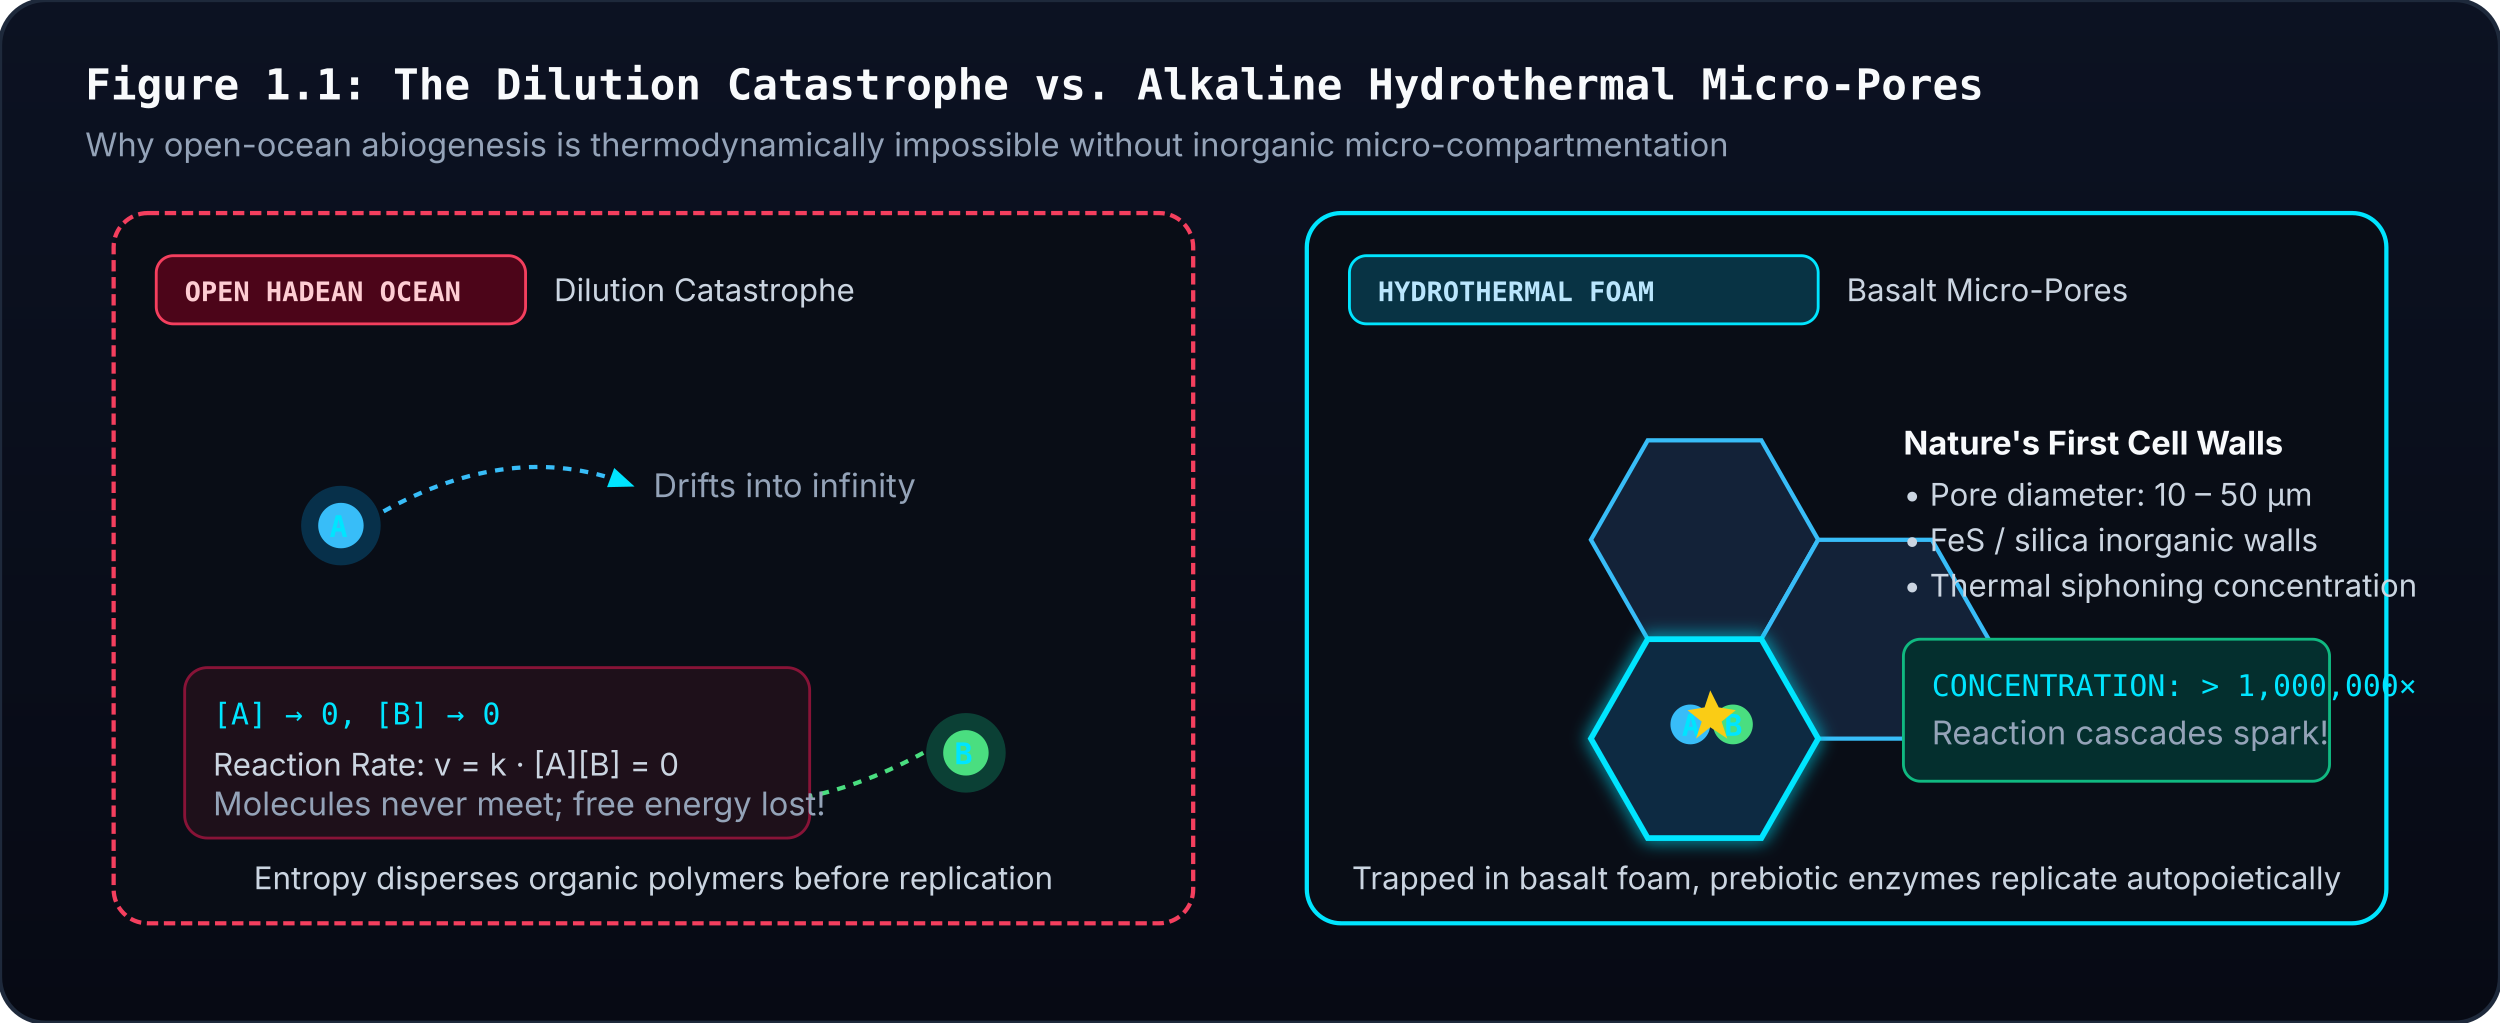
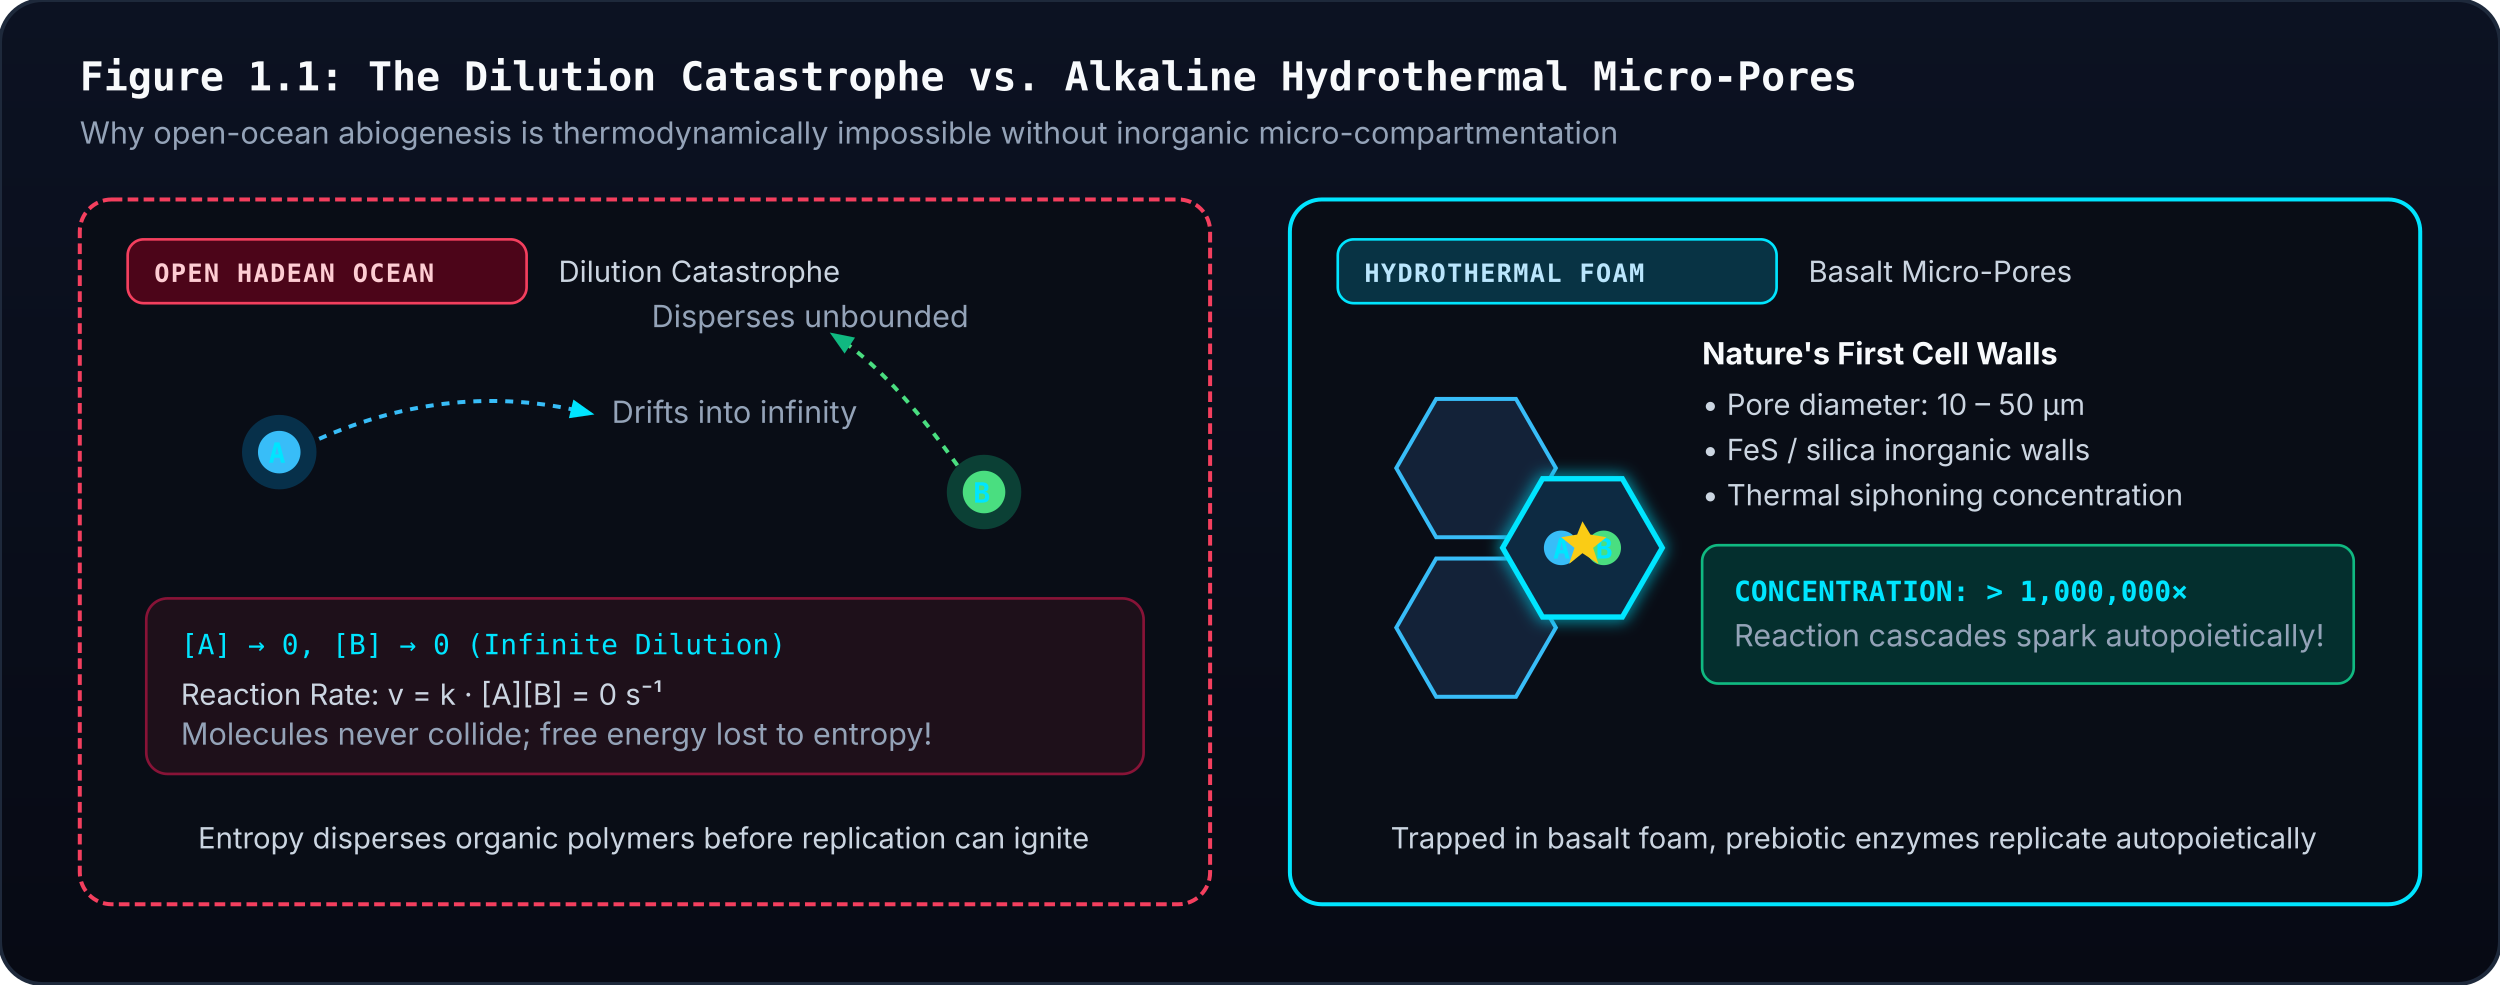
- <svg xmlns="http://www.w3.org/2000/svg" viewBox="0 0 880 360" width="880" height="360" class="w-full h-auto font-sans">
+ <svg xmlns="http://www.w3.org/2000/svg" viewBox="0 0 940 370" width="940" height="370" class="w-full h-auto font-sans">
  <defs>
    <linearGradient id="panelGrad" x1="0%" y1="0%" x2="0%" y2="100%">
      <stop offset="0%" stop-color="#0c1222" />
      <stop offset="100%" stop-color="#070a14" />
    </linearGradient>
    <linearGradient id="cardGrad" x1="0%" y1="0%" x2="0%" y2="100%">
      <stop offset="0%" stop-color="#131c31" />
      <stop offset="100%" stop-color="#0a0f1d" />
    </linearGradient>
    <linearGradient id="cyanGrad" x1="0%" y1="0%" x2="100%" y2="100%">
      <stop offset="0%" stop-color="#00e5ff" />
      <stop offset="100%" stop-color="#0284c7" />
    </linearGradient>
    <linearGradient id="emeraldGrad" x1="0%" y1="0%" x2="100%" y2="100%">
      <stop offset="0%" stop-color="#10b981" />
      <stop offset="100%" stop-color="#047857" />
    </linearGradient>
    <linearGradient id="roseGrad" x1="0%" y1="0%" x2="100%" y2="100%">
      <stop offset="0%" stop-color="#f43f5e" />
      <stop offset="100%" stop-color="#be123c" />
    </linearGradient>
    <linearGradient id="amberGrad" x1="0%" y1="0%" x2="100%" y2="100%">
      <stop offset="0%" stop-color="#f59e0b" />
      <stop offset="100%" stop-color="#b45309" />
    </linearGradient>
    <linearGradient id="purpleGrad" x1="0%" y1="0%" x2="100%" y2="100%">
      <stop offset="0%" stop-color="#a855f7" />
      <stop offset="100%" stop-color="#6b21a8" />
    </linearGradient>
    <marker id="arrow-cyan" viewBox="0 0 10 10" refX="6" refY="5" markerWidth="6" markerHeight="6" orient="auto-start-reverse">
      <path d="M 0 1 L 10 5 L 0 9 z" fill="#00e5ff" />
    </marker>
    <marker id="arrow-emerald" viewBox="0 0 10 10" refX="6" refY="5" markerWidth="6" markerHeight="6" orient="auto-start-reverse">
      <path d="M 0 1 L 10 5 L 0 9 z" fill="#10b981" />
    </marker>
    <marker id="arrow-rose" viewBox="0 0 10 10" refX="6" refY="5" markerWidth="6" markerHeight="6" orient="auto-start-reverse">
      <path d="M 0 1 L 10 5 L 0 9 z" fill="#f43f5e" />
    </marker>
    <marker id="arrow-amber" viewBox="0 0 10 10" refX="6" refY="5" markerWidth="6" markerHeight="6" orient="auto-start-reverse">
      <path d="M 0 1 L 10 5 L 0 9 z" fill="#f59e0b" />
    </marker>
    <marker id="arrow-purple" viewBox="0 0 10 10" refX="6" refY="5" markerWidth="6" markerHeight="6" orient="auto-start-reverse">
      <path d="M 0 1 L 10 5 L 0 9 z" fill="#a855f7" />
    </marker>
    <marker id="arrow-slate" viewBox="0 0 10 10" refX="6" refY="5" markerWidth="6" markerHeight="6" orient="auto-start-reverse">
      <path d="M 0 1 L 10 5 L 0 9 z" fill="#64748b" />
    </marker>
    <filter id="glow-cyan" x="-20%" y="-20%" width="140%" height="140%">
      <feGaussianBlur stdDeviation="3" result="blur" />
      <feComposite in="SourceGraphic" in2="blur" operator="over" />
    </filter>
    <filter id="glow-emerald" x="-20%" y="-20%" width="140%" height="140%">
      <feGaussianBlur stdDeviation="3" result="blur" />
      <feComposite in="SourceGraphic" in2="blur" operator="over" />
    </filter>
  </defs>
  <style>
-     .title { font-family: 'Cascadia Code', Consolas, monospace; font-size: 15px; font-weight: bold; fill: #f8fafc; }
-     .subtitle { font-family: 'Inter', system-ui, sans-serif; font-size: 11.5px; fill: #94a3b8; }
-     .label { font-family: 'Inter', system-ui, sans-serif; font-size: 11px; fill: #cbd5e1; }
-     .label-bold { font-family: 'Inter', system-ui, sans-serif; font-size: 11.5px; font-weight: bold; fill: #f8fafc; }
-     .code { font-family: 'Cascadia Code', Consolas, monospace; font-size: 10.5px; fill: #00e5ff; }
-     .badge { font-family: 'Cascadia Code', Consolas, monospace; font-size: 9.5px; font-weight: bold; }
+     .title { font-family: ui-monospace, 'Cascadia Code', Consolas, 'SF Mono', monospace; font-size: 15px; font-weight: bold; fill: #f8fafc; }
+     .subtitle { font-family: system-ui, -apple-system, 'Inter', sans-serif; font-size: 11.5px; fill: #94a3b8; }
+     .label { font-family: system-ui, -apple-system, 'Inter', sans-serif; font-size: 11px; fill: #cbd5e1; }
+     .label-bold { font-family: system-ui, -apple-system, 'Inter', sans-serif; font-size: 11.5px; font-weight: bold; fill: #f8fafc; }
+     .code { font-family: ui-monospace, 'Cascadia Code', Consolas, 'SF Mono', monospace; font-size: 10.5px; fill: #00e5ff; }
+     .badge { font-family: ui-monospace, 'Cascadia Code', Consolas, 'SF Mono', monospace; font-size: 9.5px; font-weight: bold; letter-spacing: 0.5px; }
  </style>
-   <rect width="880" height="360" rx="16" fill="url(#panelGrad)" stroke="#1e293b" stroke-width="1.5" />
-   <g transform="translate(30, 35)">
+   <rect width="940" height="370" rx="16" fill="url(#panelGrad)" stroke="#1e293b" stroke-width="1.5" />
+   <g transform="translate(30, 34)">
    <text class="title">Figure 1.1: The Dilution Catastrophe vs. Alkaline Hydrothermal Micro-Pores</text>
    <text y="20" class="subtitle">Why open-ocean abiogenesis is thermodynamically impossible without inorganic micro-compartmentation</text>
  </g>
-   <g transform="translate(40, 75)">
-     <rect width="380" height="250" rx="12" fill="#090d16" stroke="#f43f5e" stroke-width="1.5" stroke-dasharray="4 2" />
-     <rect x="15" y="15" width="130" height="24" rx="6" fill="#4c0519" stroke="#f43f5e" stroke-width="1" />
-     <text x="25" y="31" class="badge" fill="#fecdd3">OPEN HADEAN OCEAN</text>
-     <text x="155" y="31" class="label" fill="#f43f5e">Dilution Catastrophe</text>
-     <circle cx="80" cy="110" r="14" fill="#0284c7" opacity="0.3" />
-     <circle cx="80" cy="110" r="8" fill="#38bdf8" />
-     <text x="76" y="114" class="code" fill="#000" font-weight="bold">A</text>
-     <path d="M 95 105 Q 140 80 180 95" stroke="#38bdf8" stroke-width="1.5" fill="none" stroke-dasharray="3 3" marker-end="url(#arrow-cyan)" />
-     <text x="190" y="100" class="subtitle" font-size="10">Drifts into infinity</text>
-     <circle cx="300" cy="190" r="14" fill="#10b981" opacity="0.3" />
-     <circle cx="300" cy="190" r="8" fill="#4ade80" />
-     <text x="296" y="194" class="code" fill="#000" font-weight="bold">B</text>
-     <path d="M 285 190 Q 230 220 180 200" stroke="#4ade80" stroke-width="1.5" fill="none" stroke-dasharray="3 3" marker-end="url(#arrow-emerald)" />
-     <rect x="25" y="160" width="220" height="60" rx="8" fill="#1e101a" stroke="#881337" stroke-width="1" />
-     <text x="35" y="180" class="code" fill="#f43f5e">[A] → 0,  [B] → 0</text>
-     <text x="35" y="198" class="label" font-size="10.5">Reaction Rate: v = k · [A][B] = 0</text>
-     <text x="35" y="212" class="subtitle" font-size="9.5">Molecules never meet; free energy lost!</text>
-     <rect x="25" y="225" width="330" height="15" fill="none" />
-     <text x="190" y="238" class="label" text-anchor="middle" fill="#fda4af">Entropy disperses organic polymers before replication</text>
+   <g transform="translate(30, 75)">
+     <rect width="425" height="265" rx="12" fill="#090d16" stroke="#f43f5e" stroke-width="1.5" stroke-dasharray="4 2" />
+     <rect x="18" y="15" width="150" height="24" rx="6" fill="#4c0519" stroke="#f43f5e" stroke-width="1" />
+     <text x="28" y="31" class="badge" fill="#fecdd3">OPEN HADEAN OCEAN</text>
+     <text x="180" y="31" class="label" fill="#f43f5e">Dilution Catastrophe</text>
+     <circle cx="75" cy="95" r="14" fill="#0284c7" opacity="0.3" />
+     <circle cx="75" cy="95" r="8" fill="#38bdf8" />
+     <text x="71" y="99" class="code" fill="#000" font-weight="bold">A</text>
+     <path d="M 90 90 Q 140 68 190 80" stroke="#38bdf8" stroke-width="1.5" fill="none" stroke-dasharray="3 3" marker-end="url(#arrow-cyan)" />
+     <text x="200" y="84" class="subtitle" font-size="10">Drifts into infinity</text>
+     <circle cx="340" cy="110" r="14" fill="#10b981" opacity="0.3" />
+     <circle cx="340" cy="110" r="8" fill="#4ade80" />
+     <text x="336" y="114" class="code" fill="#000" font-weight="bold">B</text>
+     <path d="M 330 100 Q 305 65 285 52" stroke="#4ade80" stroke-width="1.5" fill="none" stroke-dasharray="3 3" marker-end="url(#arrow-emerald)" />
+     <text x="215" y="48" class="subtitle" font-size="10">Disperses unbounded</text>
+     <rect x="25" y="150" width="375" height="66" rx="8" fill="#1e101a" stroke="#881337" stroke-width="1" />
+     <text x="38" y="171" class="code" fill="#f43f5e">[A] → 0,  [B] → 0  (Infinite Dilution)</text>
+     <text x="38" y="190" class="label" font-size="10.5">Reaction Rate: v = k · [A][B] = 0 s⁻¹</text>
+     <text x="38" y="205" class="subtitle" font-size="9.5">Molecules never collide; free energy lost to entropy!</text>
+     <text x="212" y="244" class="label" text-anchor="middle" fill="#fda4af">Entropy disperses organic polymers before replication can ignite</text>
  </g>
-   <g transform="translate(460, 75)">
-     <rect width="380" height="250" rx="12" fill="#090d16" stroke="#00e5ff" stroke-width="1.5" />
-     <rect x="15" y="15" width="165" height="24" rx="6" fill="#083344" stroke="#00e5ff" stroke-width="1" />
-     <text x="25" y="31" class="badge" fill="#bae6fd">HYDROTHERMAL FOAM</text>
-     <text x="190" y="31" class="label" fill="#00e5ff">Basalt Micro-Pores</text>
-     <polygon points="120,80 160,80 180,115 160,150 120,150 100,115" fill="#132238" stroke="#38bdf8" stroke-width="1.5" />
-     <polygon points="180,115 220,115 240,150 220,185 180,185 160,150" fill="#132238" stroke="#38bdf8" stroke-width="1.5" />
-     <polygon points="120,150 160,150 180,185 160,220 120,220 100,185" fill="#0f2942" stroke="#00e5ff" stroke-width="2" filter="url(#glow-cyan)" />
-     <circle cx="135" cy="180" r="7" fill="#38bdf8" />
-     <text x="132" y="184" class="code" fill="#000" font-weight="bold" font-size="9">A</text>
-     <circle cx="150" cy="180" r="7" fill="#4ade80" />
-     <text x="147" y="184" class="code" fill="#000" font-weight="bold" font-size="9">B</text>
-     <polygon points="142,168 145,174 151,175 146,179 148,185 142,181 137,185 139,179 134,175 140,174" fill="#facc15" />
-     <g transform="translate(210, 85)">
+   <g transform="translate(485, 75)">
+     <rect width="425" height="265" rx="12" fill="#090d16" stroke="#00e5ff" stroke-width="1.5" />
+     <rect x="18" y="15" width="165" height="24" rx="6" fill="#083344" stroke="#00e5ff" stroke-width="1" />
+     <text x="28" y="31" class="badge" fill="#bae6fd">HYDROTHERMAL FOAM</text>
+     <text x="195" y="31" class="label" fill="#00e5ff">Basalt Micro-Pores</text>
+     <polygon points="55,75 85,75 100,101 85,127 55,127 40,101" fill="#132238" stroke="#38bdf8" stroke-width="1.5" />
+     <polygon points="55,135 85,135 100,161 85,187 55,187 40,161" fill="#132238" stroke="#38bdf8" stroke-width="1.5" />
+     <polygon points="95,105 125,105 140,131 125,157 95,157 80,131" fill="#0f2942" stroke="#00e5ff" stroke-width="2" filter="url(#glow-cyan)" />
+     <circle cx="102" cy="131" r="6.5" fill="#38bdf8" />
+     <text x="99" y="135" class="code" fill="#000" font-weight="bold" font-size="8.5">A</text>
+     <circle cx="118" cy="131" r="6.5" fill="#4ade80" />
+     <text x="115" y="135" class="code" fill="#000" font-weight="bold" font-size="8.5">B</text>
+     <polygon points="110,121 113,126 119,127 114,131 116,137 110,133 105,137 107,131 102,127 108,126" fill="#facc15" />
+     <g transform="translate(155, 62)">
      <text class="label-bold" fill="#38bdf8">Nature's First Cell Walls</text>
-       <text y="18" class="label" font-size="10.5">• Pore diameter: 10 – 50 μm</text>
-       <text y="34" class="label" font-size="10.5">• FeS / silica inorganic walls</text>
-       <text y="50" class="label" font-size="10.5">• Thermal siphoning concentration</text>
-       <rect x="0" y="65" width="150" height="50" rx="6" fill="#042f2e" stroke="#10b981" stroke-width="1" />
-       <text x="10" y="85" class="code" fill="#4ade80">CONCENTRATION: &gt; 1,000,000×</text>
-       <text x="10" y="102" class="subtitle" font-size="10">Reaction cascades spark!</text>
+       <text y="19" class="label" font-size="10.5">• Pore diameter: 10 – 50 μm</text>
+       <text y="36" class="label" font-size="10.5">• FeS / silica inorganic walls</text>
+       <text y="53" class="label" font-size="10.5">• Thermal siphoning concentration</text>
+       <rect x="0" y="68" width="245" height="52" rx="6" fill="#042f2e" stroke="#10b981" stroke-width="1" />
+       <text x="12" y="89" class="code" fill="#4ade80" font-weight="bold">CONCENTRATION: &gt; 1,000,000×</text>
+       <text x="12" y="106" class="subtitle" font-size="10">Reaction cascades spark autopoietically!</text>
    </g>
-     <text x="190" y="238" class="label" text-anchor="middle" fill="#67e8f9">Trapped in basalt foam, prebiotic enzymes replicate autopoietically</text>
+     <text x="212" y="244" class="label" text-anchor="middle" fill="#67e8f9">Trapped in basalt foam, prebiotic enzymes replicate autopoietically</text>
  </g>
</svg>
